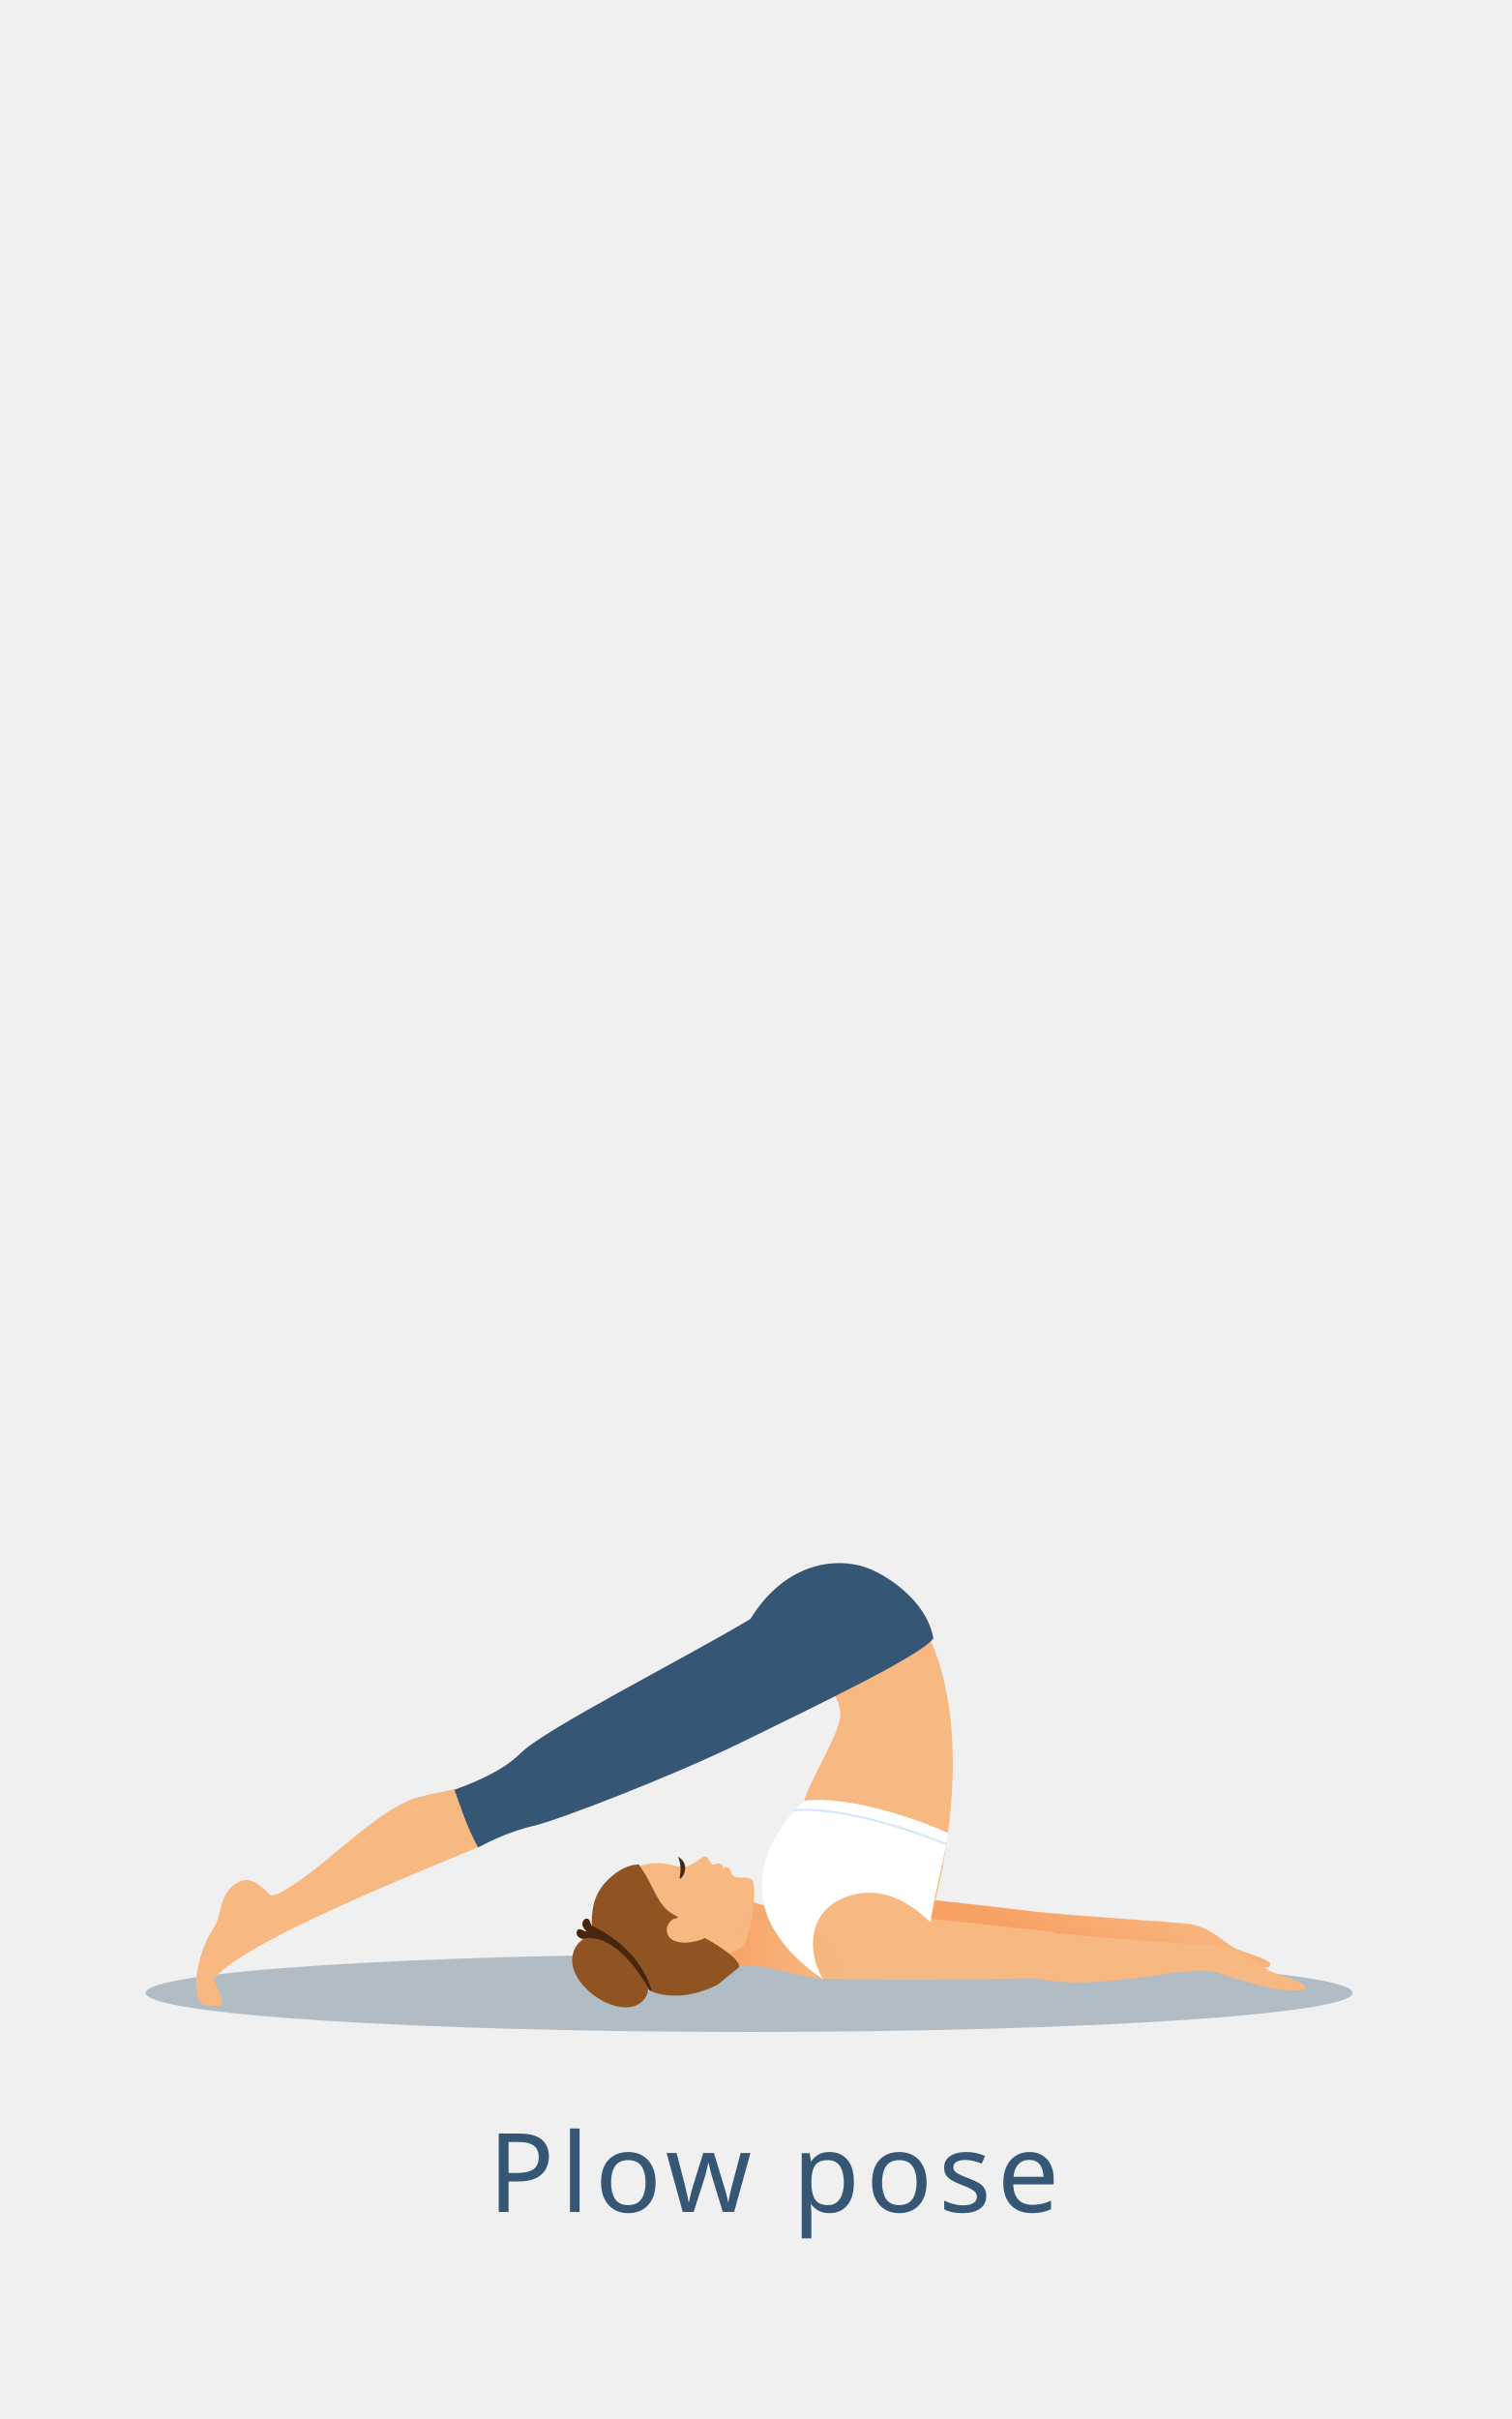
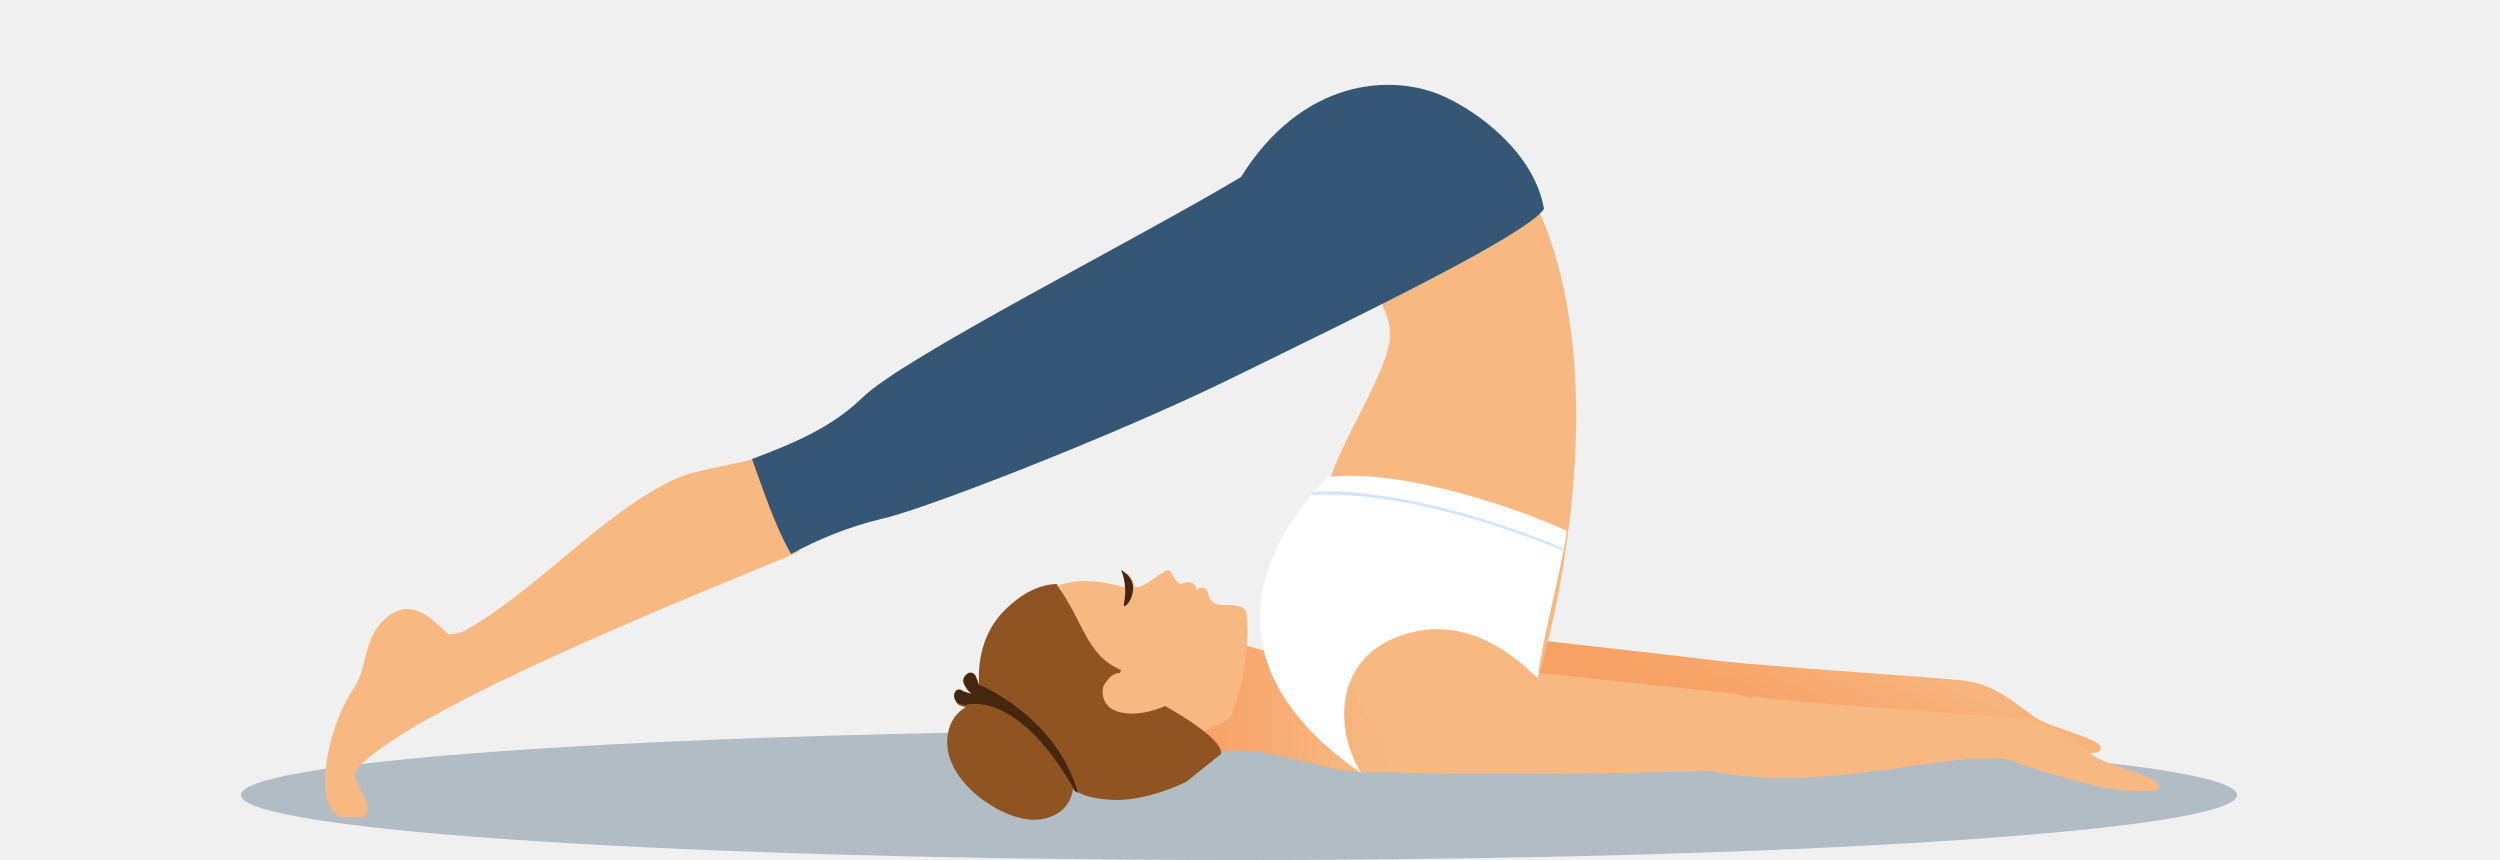
- <svg xmlns="http://www.w3.org/2000/svg" version="1.1" id="Layer_1" x="0px" y="0px" viewBox="0 0 250 400" style="enable-background:new 0 0 250 400;" xml:space="preserve">
+ <svg xmlns="http://www.w3.org/2000/svg" version="1.1" id="Layer_1" x="0px" y="0px" viewBox="0 0 250 86" style="enable-background:new 0 0 250 86;" xml:space="preserve">
  <style type="text/css">
- 	.st0{fill:#355775;}
- 	.st1{font-family:'FarmWaveFree-Regular';}
- 	.st2{font-size:18.177px;}
- 	.st3{letter-spacing:1;}
- 	.st4{fill:#B2BCC4;}
- 	.st5{fill:url(#SVGID_1_);}
- 	.st6{fill:#F7B882;}
- 	.st7{fill:url(#SVGID_00000075139887739198005570000018005508476777387679_);}
- 	.st8{fill:#FFFFFF;}
- 	.st9{fill:#905423;}
- 	.st10{fill:#46260F;}
- 	.st11{fill:#D1E5FF;}
+ 	.st0{fill:#B2BCC4;}
+ 	.st1{fill:url(#SVGID_1_);}
+ 	.st2{fill:#F7B882;}
+ 	.st3{fill:url(#SVGID_00000011710670314469711930000012441402033400921246_);}
+ 	.st4{fill:#355775;}
+ 	.st5{fill:#FFFFFF;}
+ 	.st6{fill:#905423;}
+ 	.st7{fill:#46260F;}
+ 	.st8{fill:#D1E5FF;}
</style>
  <g>
-     <text transform="matrix(1 0 0 1 80.7256 365.7734)" class="st0 st1 st2 st3">Plow pose</text>
    <g>
-       <path class="st4" d="M223.71,329.54c0-3.57-44.69-6.46-99.81-6.46s-99.81,2.89-99.81,6.46c0,3.57,44.69,6.46,99.81,6.46    S223.71,333.11,223.71,329.54z" />
+       <path class="st0" d="M223.7,79.5c0-3.6-44.7-6.5-99.8-6.5s-99.8,2.9-99.8,6.5S68.8,86,123.9,86S223.7,83.1,223.7,79.5z" />
      <g>
-         <linearGradient id="SVGID_1_" gradientUnits="userSpaceOnUse" x1="351.344" y1="255.97" x2="358.031" y2="271.351" gradientTransform="matrix(1 0 0 -1 -172.5 579)">
+         <linearGradient id="SVGID_1_" gradientUnits="userSpaceOnUse" x1="351.321" y1="5.981" x2="358.008" y2="21.361" gradientTransform="matrix(1 0 0 -1 -172.5 79)">
          <stop offset="0" style="stop-color:#F8A164" />
          <stop offset="0.1" style="stop-color:#F8A469" />
          <stop offset="0.63" style="stop-color:#F7B37B" />
          <stop offset="1" style="stop-color:#F7B882" />
        </linearGradient>
-         <path class="st5" d="M203.62,321.8c-2.38-1.72-3.97-3.19-6.91-3.66c-1.78-0.29-19.77-1.36-25.62-2.06     c-0.69-0.08-11.84-1.38-20.29-2.3c-0.75,3.34-1.99,6.53-3.04,9.78c6.49-0.03,13.19-0.13,17.44-0.23     c12.63,2.62,27.29-3.19,31.2-0.57c0,0,5.06,1.59,8.26,2.27c1.38,0.29,5.02,0.44,5.15,0.2     C211.52,324.08,205.16,322.91,203.62,321.8L203.62,321.8z" />
-         <path class="st6" d="M209.42,325.58c-2.38-1.72-3.97-3.19-6.91-3.66c-1.99-0.32-24.28-1.63-27.13-2.29     c-0.05,0.07-0.13,0.14-0.19,0.2c-0.81-0.25-1.4-0.44-1.41-0.44c-0.02,0-10.65-1.12-19.83-2.12c3.82-14.02,6.54-36.02-2.02-49.84     c-1.45-2.33-9.29,9.19-15.38,10.05c1.72,3,2.92,4.94,2.23,7.36c-1.34,4.68-6.32,11.75-6.02,14.71c0,0-2.67,20.73,2.73,27.42     c4.2,0.61,26,0.35,35.51,0.14c12.63,2.62,27.29-3.19,31.2-0.57c0,0,5.06,1.59,8.26,2.27c1.38,0.29,5.02,0.44,5.15,0.2     C217.31,327.87,210.96,326.7,209.42,325.58L209.42,325.58z" />
-         <linearGradient id="SVGID_00000018947083015948533970000001057090122273691327_" gradientUnits="userSpaceOnUse" x1="292.523" y1="258.661" x2="311.831" y2="258.661" gradientTransform="matrix(1 0 0 -1 -172.5 579)">
+         <path class="st1" d="M203.6,71.8c-2.4-1.7-4-3.2-6.9-3.7c-1.8-0.3-19.8-1.4-25.6-2.1c-0.7-0.1-11.8-1.4-20.3-2.3     c-0.8,3.3-2,6.5-3,9.8c6.5,0,13.2-0.1,17.4-0.2c12.6,2.6,27.3-3.2,31.2-0.6c0,0,5.1,1.6,8.3,2.3c1.4,0.3,5,0.4,5.1,0.2     C211.5,74.1,205.2,72.9,203.6,71.8L203.6,71.8z" />
+         <path class="st2" d="M209.4,75.6c-2.4-1.7-4-3.2-6.9-3.7c-2-0.3-24.3-1.6-27.1-2.3c-0.1,0.1-0.1,0.1-0.2,0.2     c-0.8-0.2-1.4-0.4-1.4-0.4s-10.6-1.1-19.8-2.1c3.8-14,6.5-36-2-49.8c-1.4-2.3-9.3,9.2-15.4,10c1.7,3,2.9,4.9,2.2,7.4     c-1.3,4.7-6.3,11.8-6,14.7c0,0-2.7,20.7,2.7,27.4c4.2,0.6,26,0.4,35.5,0.1c12.6,2.6,27.3-3.2,31.2-0.6c0,0,5.1,1.6,8.3,2.3     c1.4,0.3,5,0.4,5.1,0.2C217.3,77.9,211,76.7,209.4,75.6L209.4,75.6z" />
+         <linearGradient id="SVGID_00000016762038753291625450000003702481252569096068_" gradientUnits="userSpaceOnUse" x1="292.501" y1="8.676" x2="311.8" y2="8.676" gradientTransform="matrix(1 0 0 -1 -172.5 79)">
          <stop offset="0" style="stop-color:#F8A164" />
          <stop offset="0.1" style="stop-color:#F8A469" />
          <stop offset="0.63" style="stop-color:#F7B37B" />
          <stop offset="1" style="stop-color:#F7B882" />
        </linearGradient>
-         <path style="fill:url(#SVGID_00000018947083015948533970000001057090122273691327_);" d="M134.09,317.39     c-1.91-1.54-9.95-2.18-11.65-3.96c-1.03,3.38-4.01,8.03-1.34,11.87c6.69-1.34,12.04,3.01,18.22,1.67     C138.64,325.23,135.26,318.89,134.09,317.39L134.09,317.39z" />
+         <path style="fill:url(#SVGID_00000016762038753291625450000003702481252569096068_);" d="M134.1,67.4c-1.9-1.5-9.9-2.2-11.7-4     c-1,3.4-4,8-1.3,11.9c6.7-1.3,12,3,18.2,1.7C138.6,75.2,135.3,68.9,134.1,67.4L134.1,67.4z" />
        <g>
-           <path class="st6" d="M44.76,313.39c-1.72-1.61-3.46-3.52-5.83-1.88c-2.84,1.97-2.07,5.02-3.6,7.3      c-2.89,4.32-4.11,11.98-1.32,12.85h2.24c1.57-0.64-1.36-3.89-0.67-4.69c5.83-6.82,41.37-20.41,44.36-21.92      c-0.2-0.18-0.37-0.42-0.45-0.74c-0.8-3.02-1.7-6.01-2.66-8.99c-2.44,0.97-7.01,1.36-9.43,2.49      c-7.26,3.41-14.29,11.57-21.29,15.3C45.41,313.35,44.86,313.49,44.76,313.39z" />
-           <path class="st0" d="M86.2,289.82c-3.12,3.04-7.03,4.61-11.03,6.15c1.05,2.96,2.23,6.54,3.91,9.52      c2.79-1.47,5.68-2.73,8.96-3.52c3.86-0.82,23.04-8.2,34.73-13.92c13.67-6.69,29.77-14.45,31.6-17.14      c-0.9-5.33-6.1-9.49-10.09-11.3c-5.16-2.34-14.12-1.71-20.17,8.1C113.57,274.05,90.22,285.84,86.2,289.82L86.2,289.82z" />
+           <path class="st2" d="M44.8,63.4c-1.7-1.6-3.5-3.5-5.8-1.9c-2.8,2-2.1,5-3.6,7.3c-2.9,4.3-4.1,12-1.3,12.9h2.2      c1.6-0.6-1.4-3.9-0.7-4.7C41.4,70.2,77,56.6,80,55.1c-0.2-0.2-0.4-0.4-0.4-0.7c-0.8-3-1.7-6-2.7-9c-2.4,1-7,1.4-9.4,2.5      c-7.3,3.4-14.3,11.6-21.3,15.3C45.4,63.4,44.9,63.5,44.8,63.4z" />
+           <path class="st4" d="M86.2,39.8c-3.1,3-7,4.6-11,6.1c1.1,3,2.2,6.5,3.9,9.5c2.8-1.5,5.7-2.7,9-3.5c3.9-0.8,23-8.2,34.7-13.9      c13.7-6.7,29.8-14.5,31.6-17.1c-0.9-5.3-6.1-9.5-10.1-11.3c-5.2-2.3-14.1-1.7-20.2,8.1C113.6,24,90.2,35.8,86.2,39.8L86.2,39.8z      " />
        </g>
-         <path class="st8" d="M136.15,327.31c-3.01-5.01-2.5-12.62,5.74-14.16c6.76-1.26,11.7,4.68,12.04,4.68     c0.22-2.9,2.23-10.25,2.9-14.71c-4.24-2.01-16.3-6.34-23.85-5.35C127.4,303.13,119.16,315.61,136.15,327.31L136.15,327.31z" />
+         <path class="st5" d="M136.1,77.3c-3-5-2.5-12.6,5.7-14.2c6.8-1.3,11.7,4.7,12,4.7c0.2-2.9,2.2-10.2,2.9-14.7     c-4.2-2-16.3-6.3-23.9-5.4C127.4,53.1,119.2,65.6,136.1,77.3L136.1,77.3z" />
        <g>
-           <path class="st6" d="M124.6,311.18c-0.32-0.71-1.25-0.72-2.18-0.72c-0.62,0-1.22-0.12-1.48-0.75c-0.13-0.33-0.09-0.52-0.35-0.78      c-0.17-0.16-0.42-0.15-0.62-0.12c-0.37,0.06-0.44,0.42-0.41-0.05c0.02-0.37-0.47-0.64-0.83-0.64c-0.53,0.01-0.7,0.61-1.33-0.27      c-0.16-0.23-0.26-0.49-0.43-0.71c-0.19-0.24-0.5-0.19-0.74-0.05c-0.69,0.43-1.31,0.94-2.04,1.3c-0.23,0.09-0.45,0.17-0.65,0.24      c-0.1,0.02-0.19,0.04-0.28,0.05c0.1-0.41-0.3-1.1-0.76-1.36c0.25,0.4,0.26,0.93,0.04,1.37c-0.47-0.04-0.96-0.17-1.47-0.31      c-0.94-0.24-1.93-0.33-2.91-0.29c-0.51,0.01-1.9,0.25-3.49,0.83c0.89,15.82,10.15,14.39,10.7,15.7c0.18-0.09,7.21-1.67,7.8-3.23      C125.3,315.8,124.67,311.33,124.6,311.18L124.6,311.18z" />
+           <path class="st2" d="M124.6,61.2c-0.3-0.7-1.2-0.7-2.2-0.7c-0.6,0-1.2-0.1-1.5-0.8c-0.1-0.3-0.1-0.5-0.3-0.8      c-0.2-0.2-0.4-0.1-0.6-0.1c-0.4,0.1-0.4,0.4-0.4,0s-0.5-0.6-0.8-0.6c-0.5,0-0.7,0.6-1.3-0.3c-0.2-0.2-0.3-0.5-0.4-0.7      c-0.2-0.2-0.5-0.2-0.7,0c-0.7,0.4-1.3,0.9-2,1.3c-0.2,0.1-0.4,0.2-0.7,0.2c-0.1,0-0.2,0-0.3,0c0.1-0.4-0.3-1.1-0.8-1.4      c0.2,0.4,0.3,0.9,0,1.4c-0.5,0-1-0.2-1.5-0.3c-0.9-0.2-1.9-0.3-2.9-0.3c-0.5,0-1.9,0.2-3.5,0.8c0.9,15.8,10.2,14.4,10.7,15.7      c0.2-0.1,7.2-1.7,7.8-3.2C125.3,65.8,124.7,61.3,124.6,61.2L124.6,61.2z" />
          <g>
-             <path class="st9" d="M118.6,328.23c-1.3,0.65-3.89,1.74-6.73,1.76c-2.44,0.01-3.71-0.47-4.34-0.87       c-0.11-0.07-0.2-0.14-0.29-0.21c-0.11,0.79-0.63,2.55-2.96,2.96c-1.53,0.27-3.56-0.29-5.43-1.5c-2.41-1.55-4.91-4.44-4.03-7.51       c0.31-1.09,1.03-1.8,1.7-2.24c-0.19-0.03-0.37-0.07-0.52-0.14c-0.57-0.24-0.72-0.87-0.51-1.21c0.12-0.2,0.39-0.35,0.77-0.13       c0.25,0.14,0.56,0.25,0.91,0.34c-0.35-0.29-0.62-0.64-0.75-0.98c-0.18-0.45,0-0.88,0.25-1.08c0.33-0.27,0.76-0.14,0.89,0.32       c0.07,0.23,0.17,0.49,0.32,0.76c-0.05-1.94,0.06-4.82,2.2-7.17c1.29-1.42,3.21-2.94,5.49-3.02l0.14,0l0.02,0.13       c2.8,3.85,2.86,7,6.36,8.49l-0.09,0.28c-0.93-0.03-1.35,0.8-1.56,1.18c-0.33,0.62-0.23,2.1,1.25,2.6       c2.25,0.76,4.92-0.51,4.92-0.51s5.95,3.18,5.62,4.83l-3.58,2.9L118.6,328.23L118.6,328.23z" />
-             <path class="st10" d="M96.66,317.41c0.33-0.27,0.76-0.14,0.89,0.32c0.07,0.23,0.17,0.49,0.32,0.76c0-0.11,7.8,3.17,9.95,10.79       c-0.11-0.06-0.22-0.12-0.3-0.17c-0.05-0.03-0.08-0.06-0.12-0.09c-0.01-0.02-0.02-0.04-0.03-0.07       c-6.02-10.39-10.96-8.28-10.87-8.35c-0.19-0.03-0.37-0.07-0.52-0.14c-0.57-0.24-0.72-0.87-0.51-1.21       c0.12-0.2,0.39-0.35,0.77-0.13c0.25,0.14,0.56,0.25,0.91,0.34c-0.35-0.29-0.62-0.64-0.75-0.98       C96.24,318.04,96.42,317.62,96.66,317.41L96.66,317.41z" />
-             <path class="st10" d="M112.13,307.02c0,0,0.72,1.37,0.3,3.29C112.14,311.65,114.79,308.53,112.13,307.02z" />
-             <path class="st6" d="M124.65,312.2c0,0-0.6,4.09-2.51,7.2C122.68,317.57,123.64,315.15,124.65,312.2z" />
+             <path class="st6" d="M118.6,78.2c-1.3,0.6-3.9,1.7-6.7,1.8c-2.4,0-3.7-0.5-4.3-0.9c-0.1-0.1-0.2-0.1-0.3-0.2       c-0.1,0.8-0.6,2.5-3,3c-1.5,0.3-3.6-0.3-5.4-1.5c-2.4-1.5-4.9-4.4-4-7.5c0.3-1.1,1-1.8,1.7-2.2c-0.2,0-0.4-0.1-0.5-0.1       c-0.6-0.2-0.7-0.9-0.5-1.2c0.1-0.2,0.4-0.4,0.8-0.1c0.2,0.1,0.6,0.2,0.9,0.3c-0.3-0.3-0.6-0.6-0.8-1c-0.2-0.5,0-0.9,0.2-1.1       c0.3-0.3,0.8-0.1,0.9,0.3c0.1,0.2,0.2,0.5,0.3,0.8c-0.1-1.9,0.1-4.8,2.2-7.2c1.3-1.4,3.2-2.9,5.5-3h0.1v0.1       c2.8,3.9,2.9,7,6.4,8.5l-0.1,0.3c-0.9,0-1.3,0.8-1.6,1.2c-0.3,0.6-0.2,2.1,1.2,2.6c2.2,0.8,4.9-0.5,4.9-0.5s5.9,3.2,5.6,4.8       L118.6,78.2L118.6,78.2L118.6,78.2z" />
+             <path class="st7" d="M96.7,67.4c0.3-0.3,0.8-0.1,0.9,0.3c0.1,0.2,0.2,0.5,0.3,0.8c0-0.1,7.8,3.2,9.9,10.8       c-0.1-0.1-0.2-0.1-0.3-0.2c-0.1,0-0.1-0.1-0.1-0.1s0,0,0-0.1c-6-10.4-11-8.3-10.9-8.4c-0.2,0-0.4-0.1-0.5-0.1       c-0.6-0.2-0.7-0.9-0.5-1.2c0.1-0.2,0.4-0.4,0.8-0.1c0.2,0.1,0.6,0.2,0.9,0.3c-0.3-0.3-0.6-0.6-0.8-1       C96.2,68,96.4,67.6,96.7,67.4L96.7,67.4z" />
+             <path class="st7" d="M112.1,57c0,0,0.7,1.4,0.3,3.3C112.1,61.6,114.8,58.5,112.1,57z" />
+             <path class="st2" d="M124.7,62.2c0,0-0.6,4.1-2.5,7.2C122.7,67.6,123.6,65.1,124.7,62.2z" />
          </g>
        </g>
-         <path class="st11" d="M156.38,305.08c-0.02,0-0.04,0-0.06-0.01c-8.49-3.44-14.81-4.77-18.61-5.28c-4.12-0.55-6.25-0.28-6.28-0.28     c-0.11,0.01-0.17-0.05-0.19-0.15c-0.01-0.09,0.05-0.17,0.14-0.19c0.09-0.01,2.19-0.27,6.34,0.28c3.82,0.51,10.17,1.84,18.71,5.31     c0.09,0.03,0.13,0.13,0.09,0.22C156.51,305.04,156.45,305.08,156.38,305.08z" />
+         <path class="st8" d="M156.4,55.1C156.4,55.1,156.3,55.1,156.4,55.1c-8.6-3.5-14.9-4.8-18.7-5.3c-4.1-0.5-6.2-0.3-6.3-0.3     s-0.2,0-0.2-0.1s0.1-0.2,0.1-0.2c0.1,0,2.2-0.3,6.3,0.3c3.8,0.5,10.2,1.8,18.7,5.3c0.1,0,0.1,0.1,0.1,0.2     C156.5,55,156.4,55.1,156.4,55.1z" />
      </g>
    </g>
  </g>
</svg>
